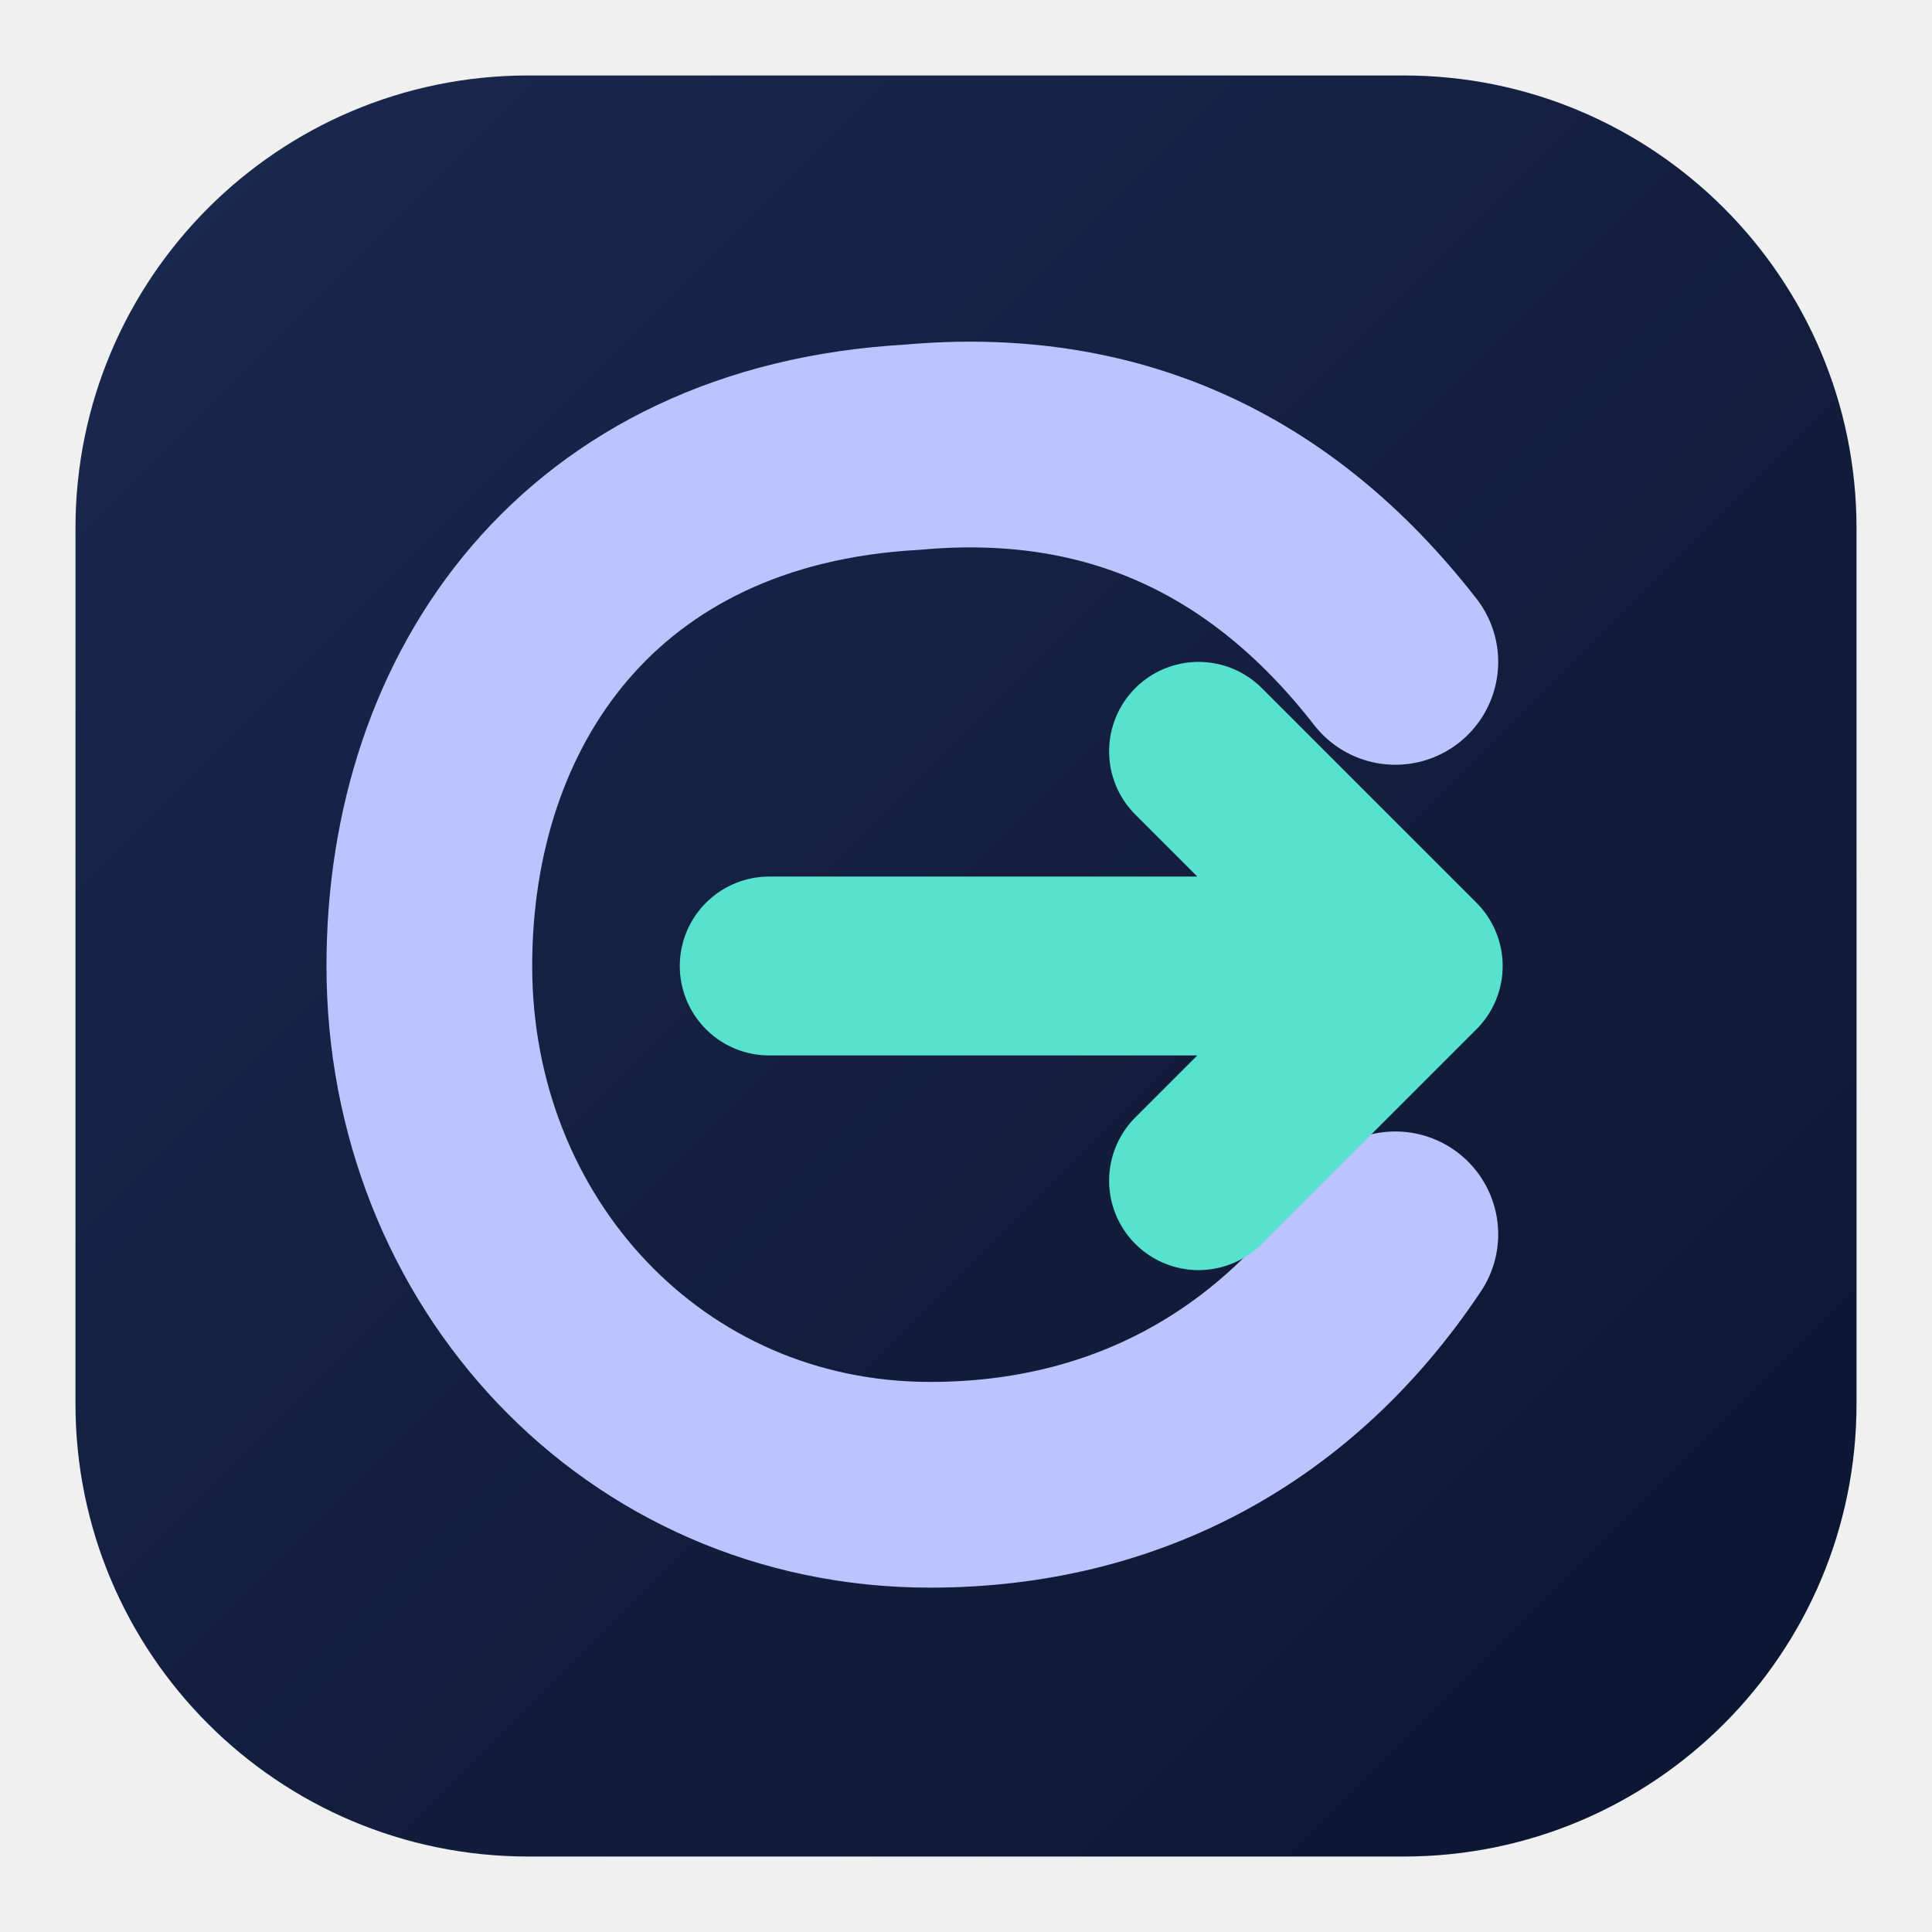
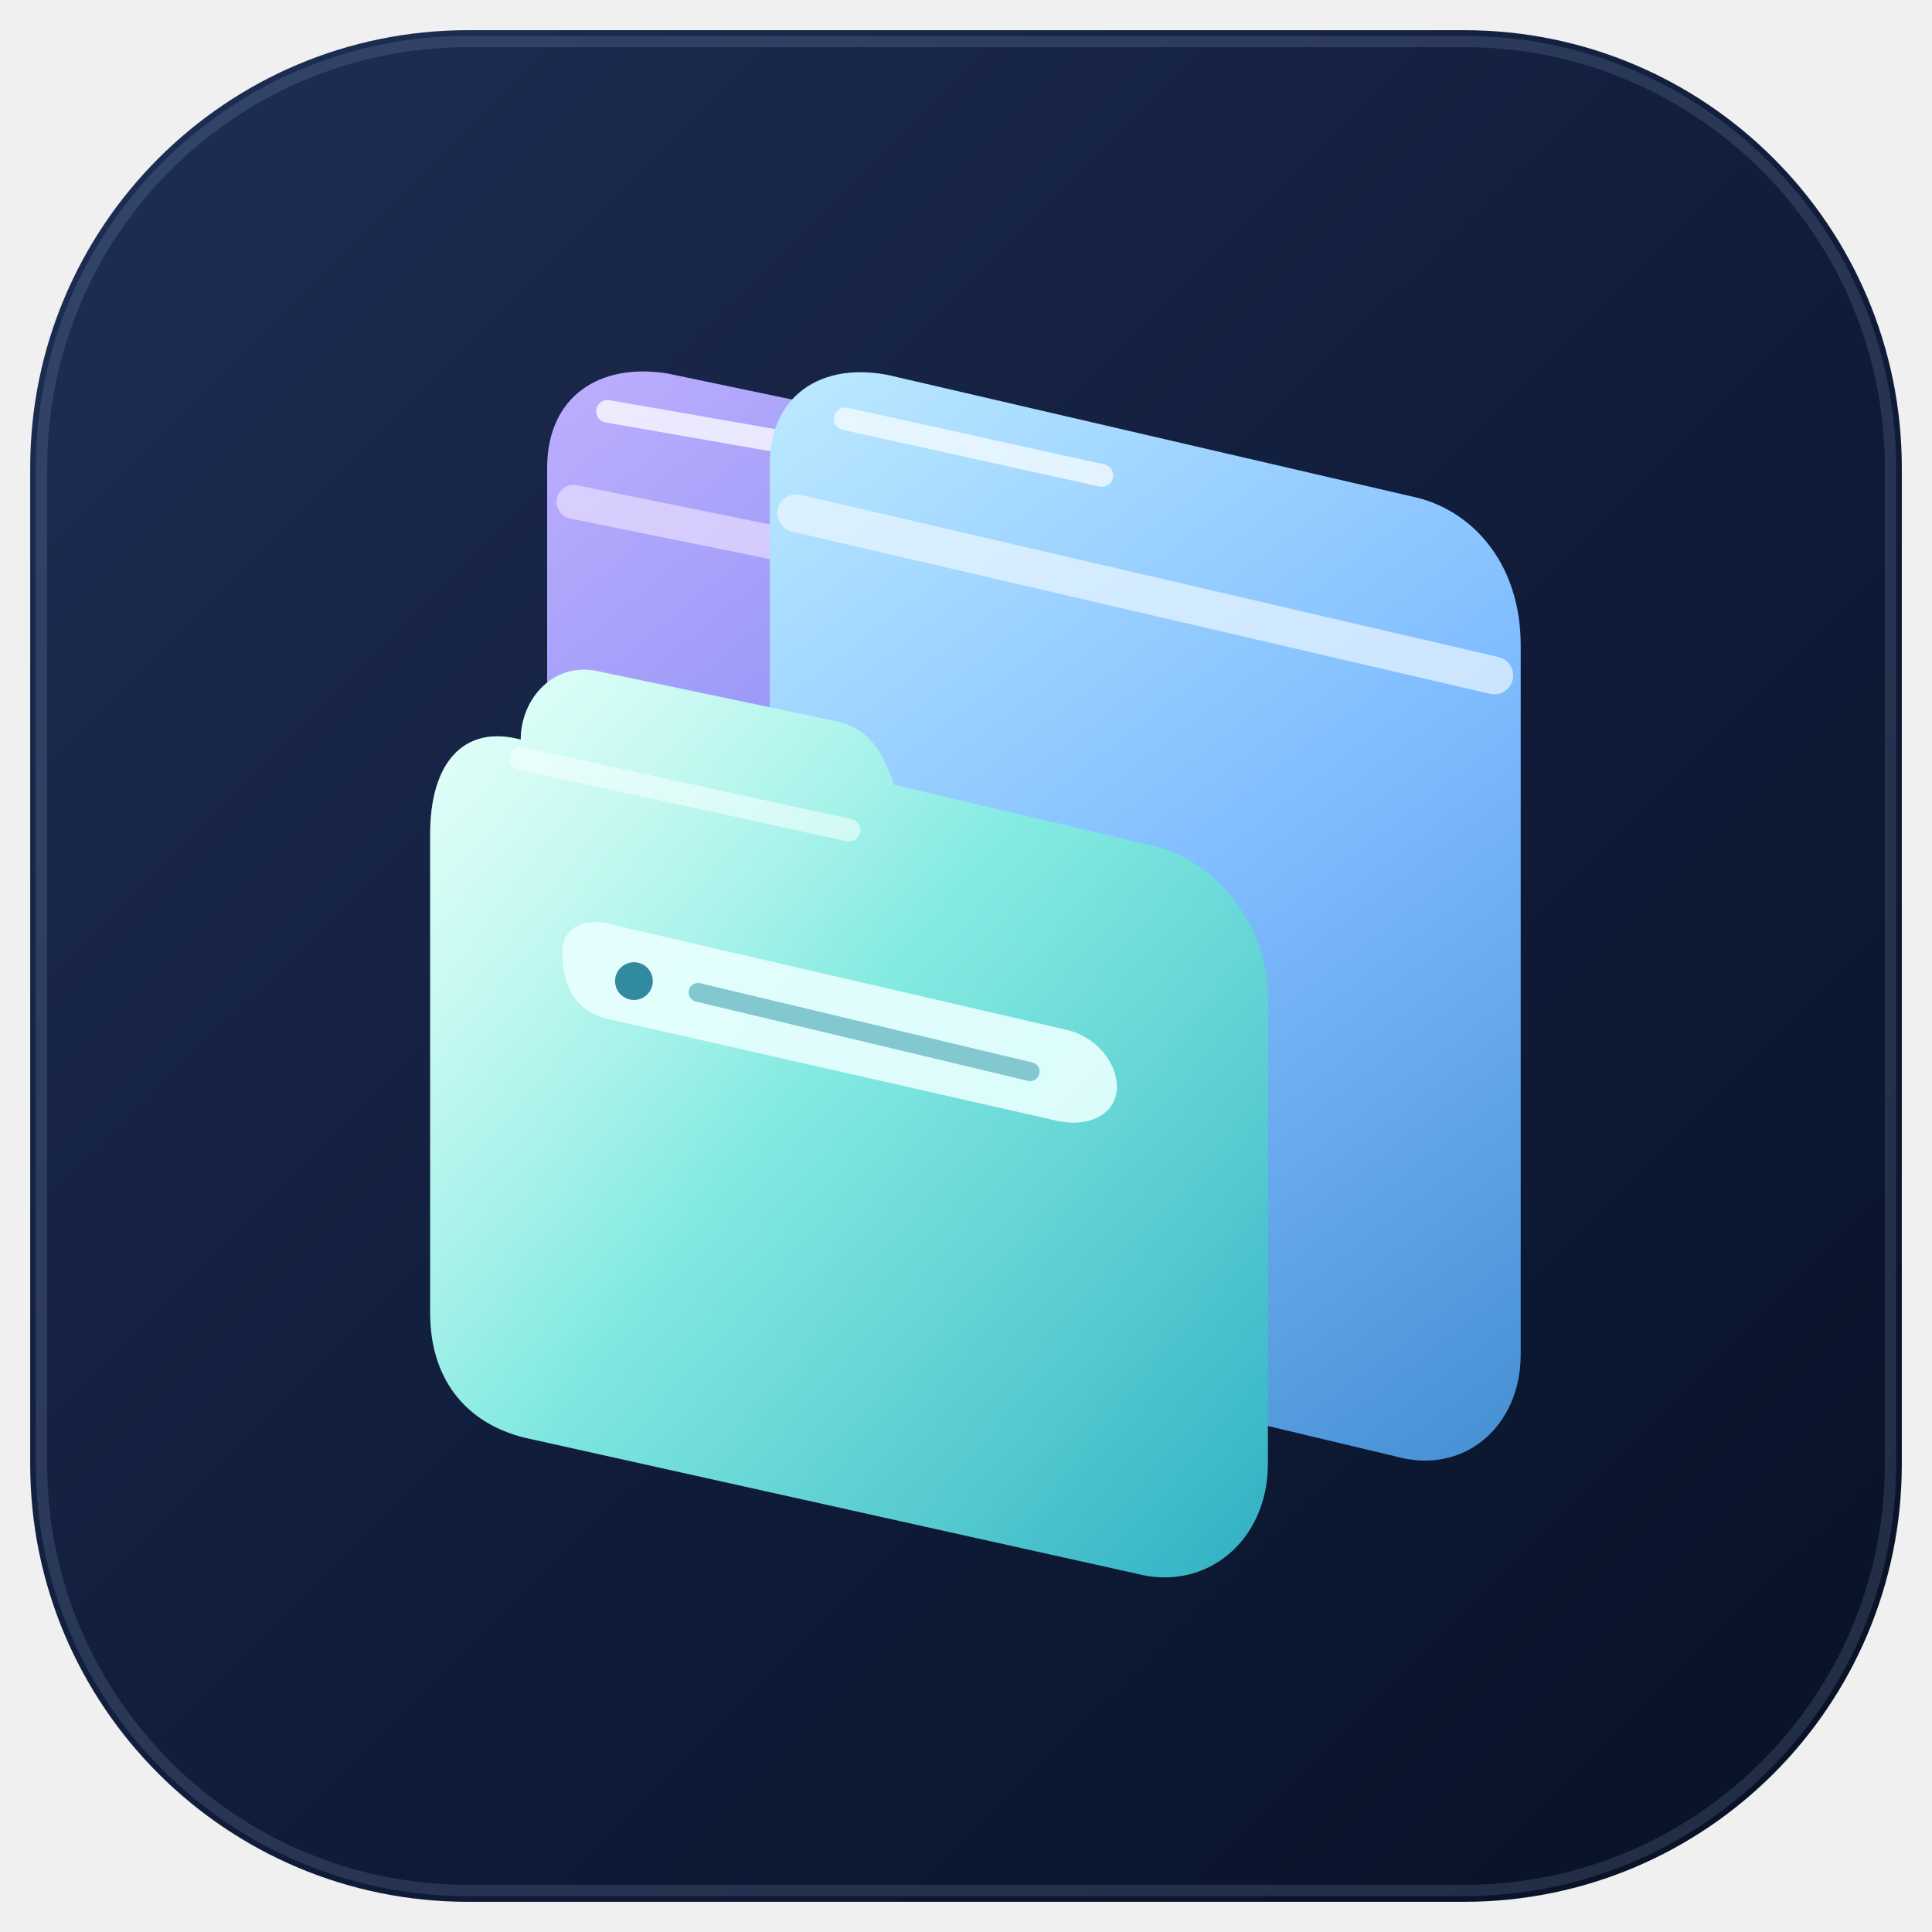
<svg xmlns="http://www.w3.org/2000/svg" viewBox="0 0 512 512" role="img" aria-labelledby="title desc">
  <defs>
-     <linearGradient id="tile" x1="0" y1="0" x2="512" y2="512" gradientUnits="userSpaceOnUse">
-       <stop stop-color="#1B2A51" />
-       <stop offset=".68" stop-color="#111B39" />
-       <stop offset="1" stop-color="#0A1530" />
+     <linearGradient id="tile" x1="11" y1="15" x2="500" y2="506" gradientUnits="userSpaceOnUse">
+       <stop stop-color="#1E2E54" />
+       <stop offset=".56" stop-color="#101B39" />
+       <stop offset="1" stop-color="#071226" />
    </linearGradient>
-     <linearGradient id="iris" x1="114" y1="104" x2="372" y2="389" gradientUnits="userSpaceOnUse">
-       <stop stop-color="#BBC4FF" />
-       <stop offset="1" stop-color="#8197FC" />
+     <linearGradient id="iris" x1="122" y1="94" x2="350" y2="368" gradientUnits="userSpaceOnUse">
+       <stop stop-color="#C3B2FF" />
+       <stop offset=".48" stop-color="#8C91F5" />
+       <stop offset="1" stop-color="#5D77D9" />
+     </linearGradient>
+     <linearGradient id="sky" x1="192" y1="112" x2="412" y2="398" gradientUnits="userSpaceOnUse">
+       <stop stop-color="#BBE9FF" />
+       <stop offset=".48" stop-color="#80BDFF" />
+       <stop offset="1" stop-color="#3F8BCF" />
+     </linearGradient>
+     <linearGradient id="lagoon" x1="110" y1="195" x2="355" y2="415" gradientUnits="userSpaceOnUse">
+       <stop stop-color="#D0FFF5" />
+       <stop offset=".42" stop-color="#78E8DE" />
+       <stop offset="1" stop-color="#2BACC1" />
+     </linearGradient>
+     <linearGradient id="gloss" x1="121" y1="218" x2="356" y2="384" gradientUnits="userSpaceOnUse">
+       <stop stop-color="#FFFFFF" stop-opacity=".37" />
+       <stop offset=".4" stop-color="#FFFFFF" stop-opacity=".08" />
+       <stop offset="1" stop-color="#FFFFFF" stop-opacity="0" />
    </linearGradient>
  </defs>
-   <rect x="20" y="20" width="472" height="472" rx="120" fill="url(#tile)" />
-   <path d="M78 37 C71 28 62 24 51 25 C33 26 24 39 24 54 C24 70 36 83 52 83 C63 83 72 78 78 69" transform="scale(4.740741)" fill="none" stroke="url(#iris)" stroke-width="11.5" stroke-linecap="round" stroke-linejoin="round" />
-   <path d="M43 54 H79 M67 42 L79 54 L67 66" transform="scale(4.740741)" fill="none" stroke="#56E2CE" stroke-width="10" stroke-linecap="round" stroke-linejoin="round" />
+   <rect x="8" y="8" width="496" height="496" rx="116" fill="url(#tile)" />
+   <rect x="11" y="11" width="490" height="490" rx="113" fill="none" stroke="#BFCFF6" stroke-width="3" stroke-opacity=".14" />
+   <path d="M145 124C145 105 159 96 177 99L311 127C329 131 340 145 340 166V342C340 362 325 376 306 372L166 342C152 339 145 329 145 313Z" fill="url(#iris)" />
+   <path d="M152 133L334 170" fill="none" stroke="#F7EEFF" stroke-opacity=".56" stroke-width="9" stroke-linecap="round" />
+   <path d="M161 109L224 120" fill="none" stroke="#FFF" stroke-opacity=".75" stroke-width="6" stroke-linecap="round" />
+   <path d="M204 123C204 104 219 95 238 100L376 132C391 136 403 150 403 171V359C403 378 388 391 370 386L223 351C211 348 204 338 204 323Z" fill="url(#sky)" />
+   <path d="M211 136L396 179" fill="none" stroke="#EEF8FF" stroke-opacity=".69" stroke-width="10" stroke-linecap="round" />
+   <path d="M224 111L292 126" fill="none" stroke="#F6FCFF" stroke-opacity=".76" stroke-width="6" stroke-linecap="round" />
+   <path d="M138 196C138 185 147 175 159 178L221 191C231 193 234 200 237 208L305 224C323 228 336 246 336 264V388C336 408 320 422 301 417L139 381C123 377 114 365 114 348V221C114 202 123 192 138 196Z" fill="url(#lagoon)" />
+   <path d="M138 196C138 185 147 175 159 178L221 191C231 193 234 200 237 208L305 224C323 228 336 246 336 264V388C336 408 320 422 301 417L139 381C123 377 114 365 114 348V221C114 202 123 192 138 196Z" fill="url(#gloss)" />
+   <path d="M138 201L225 220" fill="none" stroke="#F6FFFF" stroke-opacity=".58" stroke-width="6" stroke-linecap="round" />
+   <path d="M149 252C149 246 155 243 162 245L283 273C291 275 296 282 296 288C296 295 289 299 280 297L161 270C153 268 149 262 149 252Z" fill="#E8FFFF" fill-opacity=".91" />
+   <circle cx="168" cy="260" r="5" fill="#318A9F" />
+   <path d="M185 263L273 284" stroke="#83C8CE" stroke-width="5" stroke-linecap="round" />
</svg>
